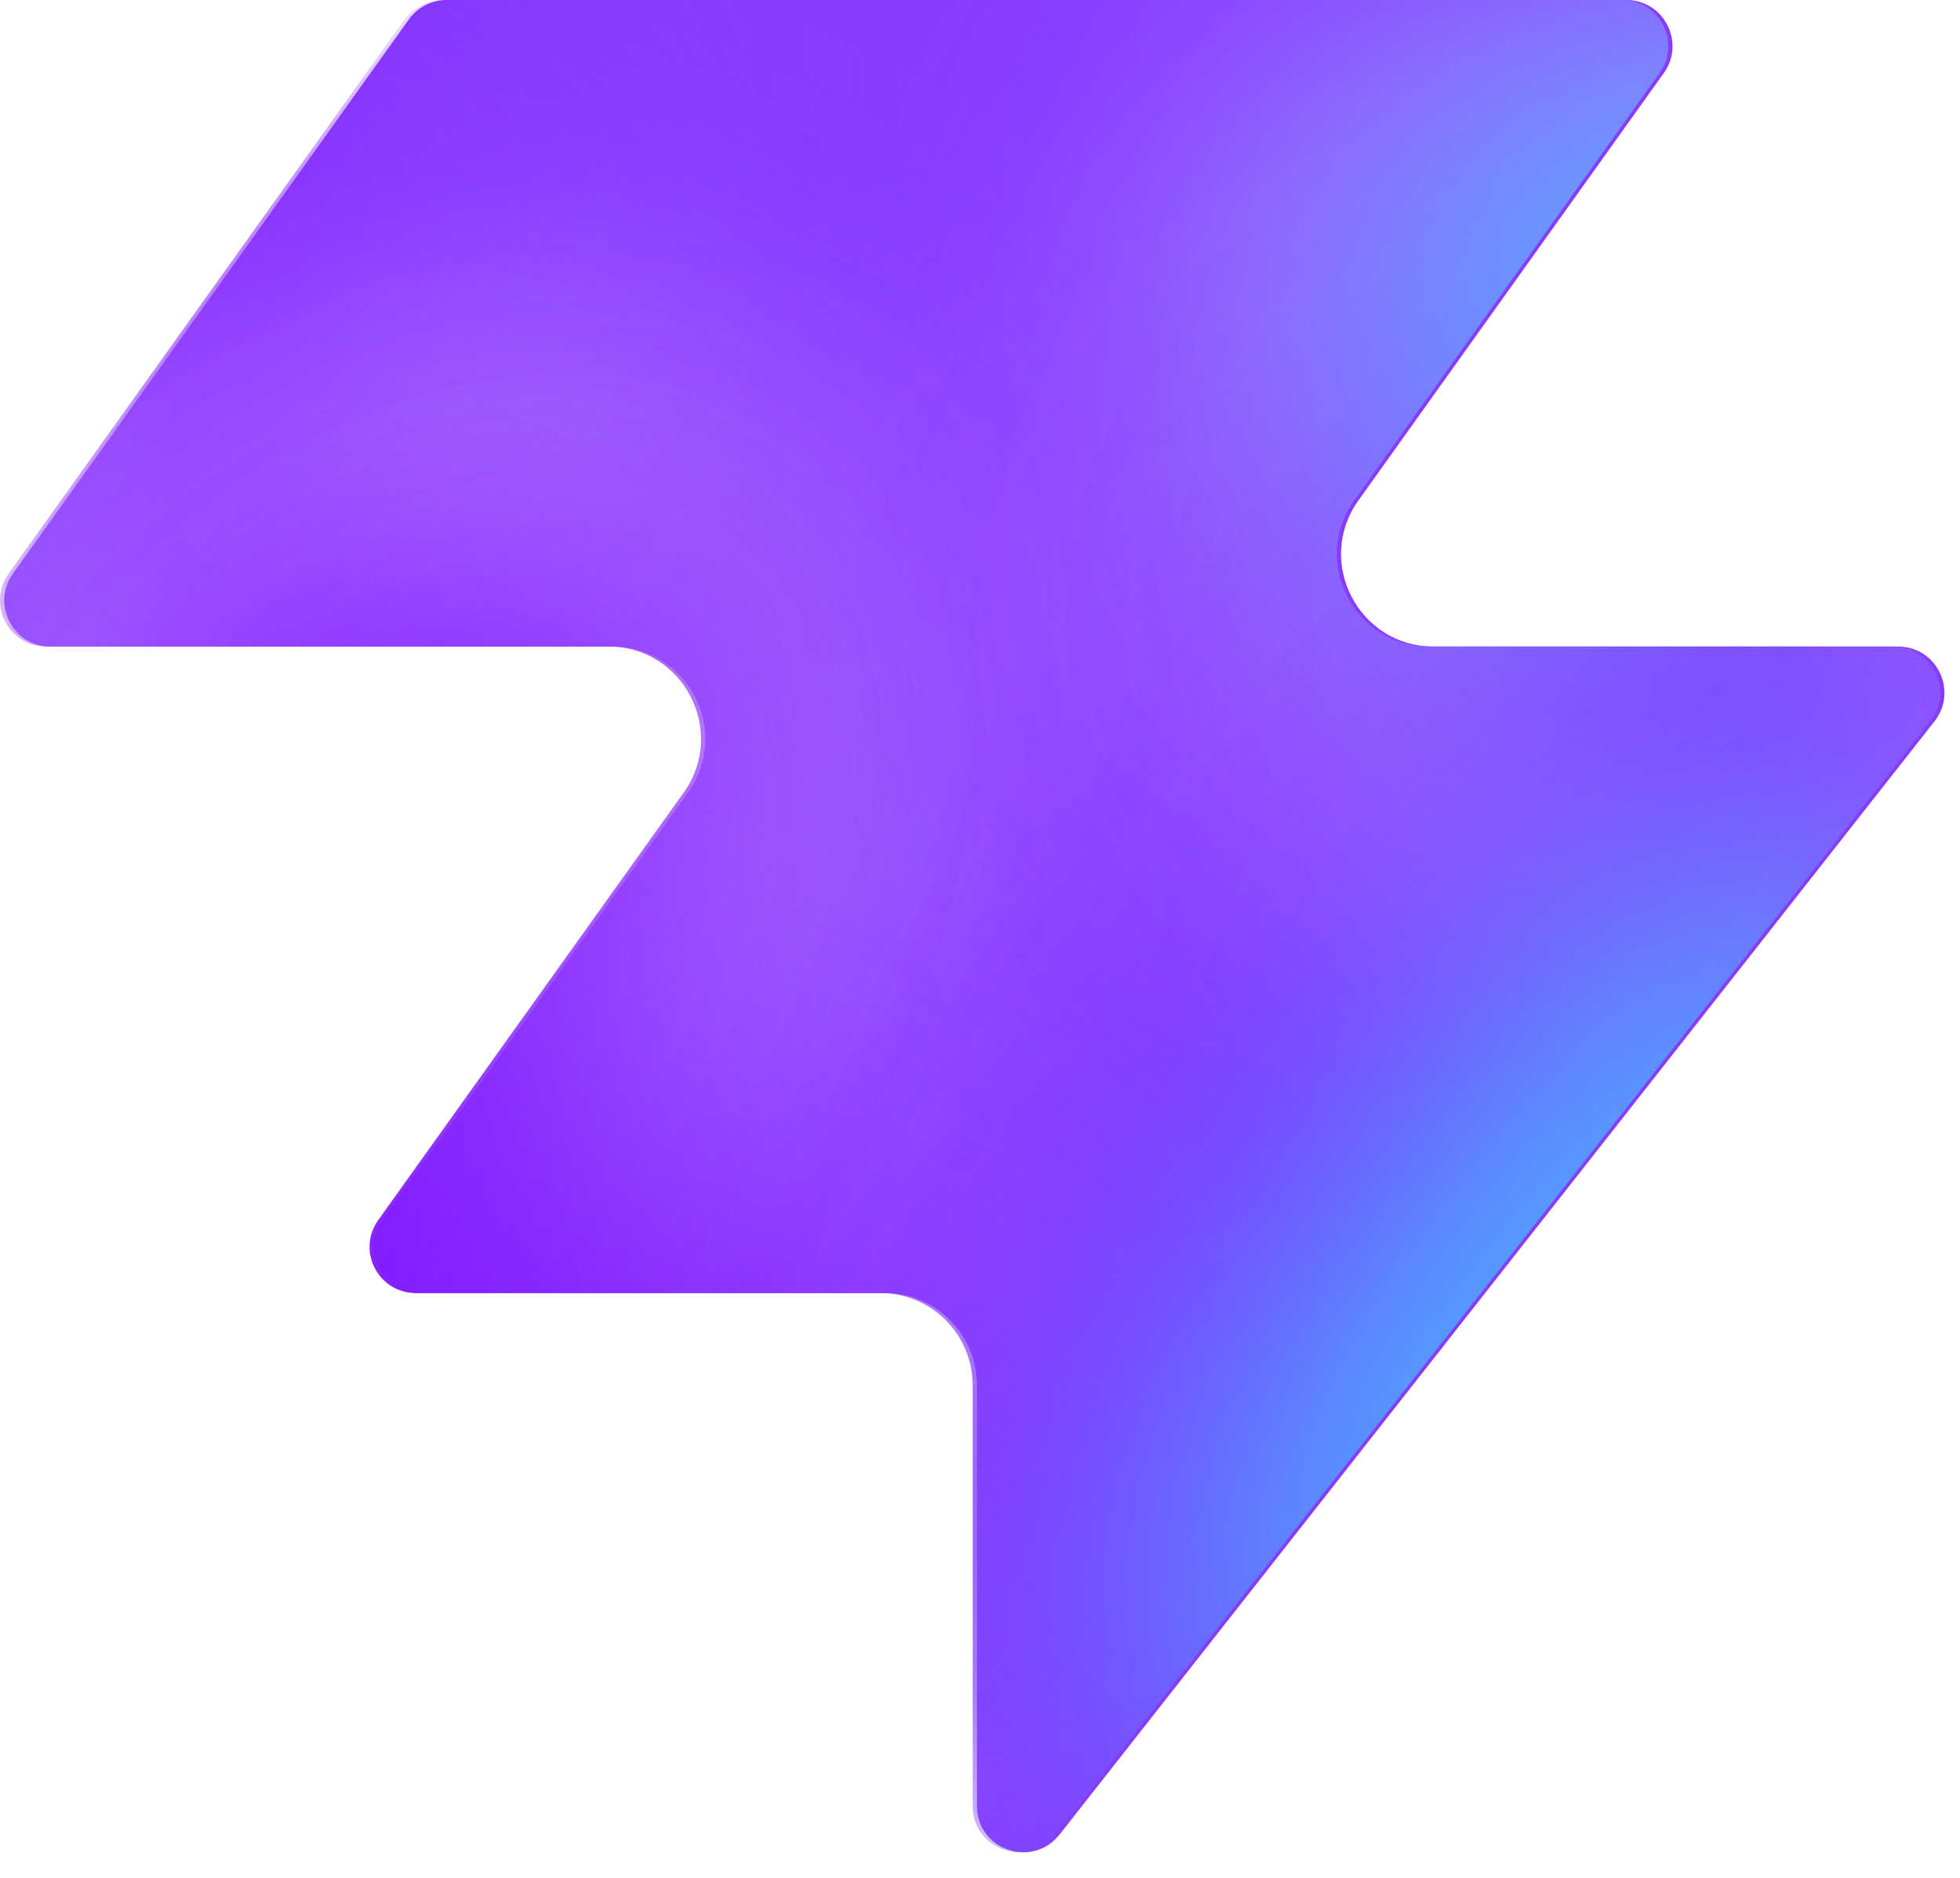
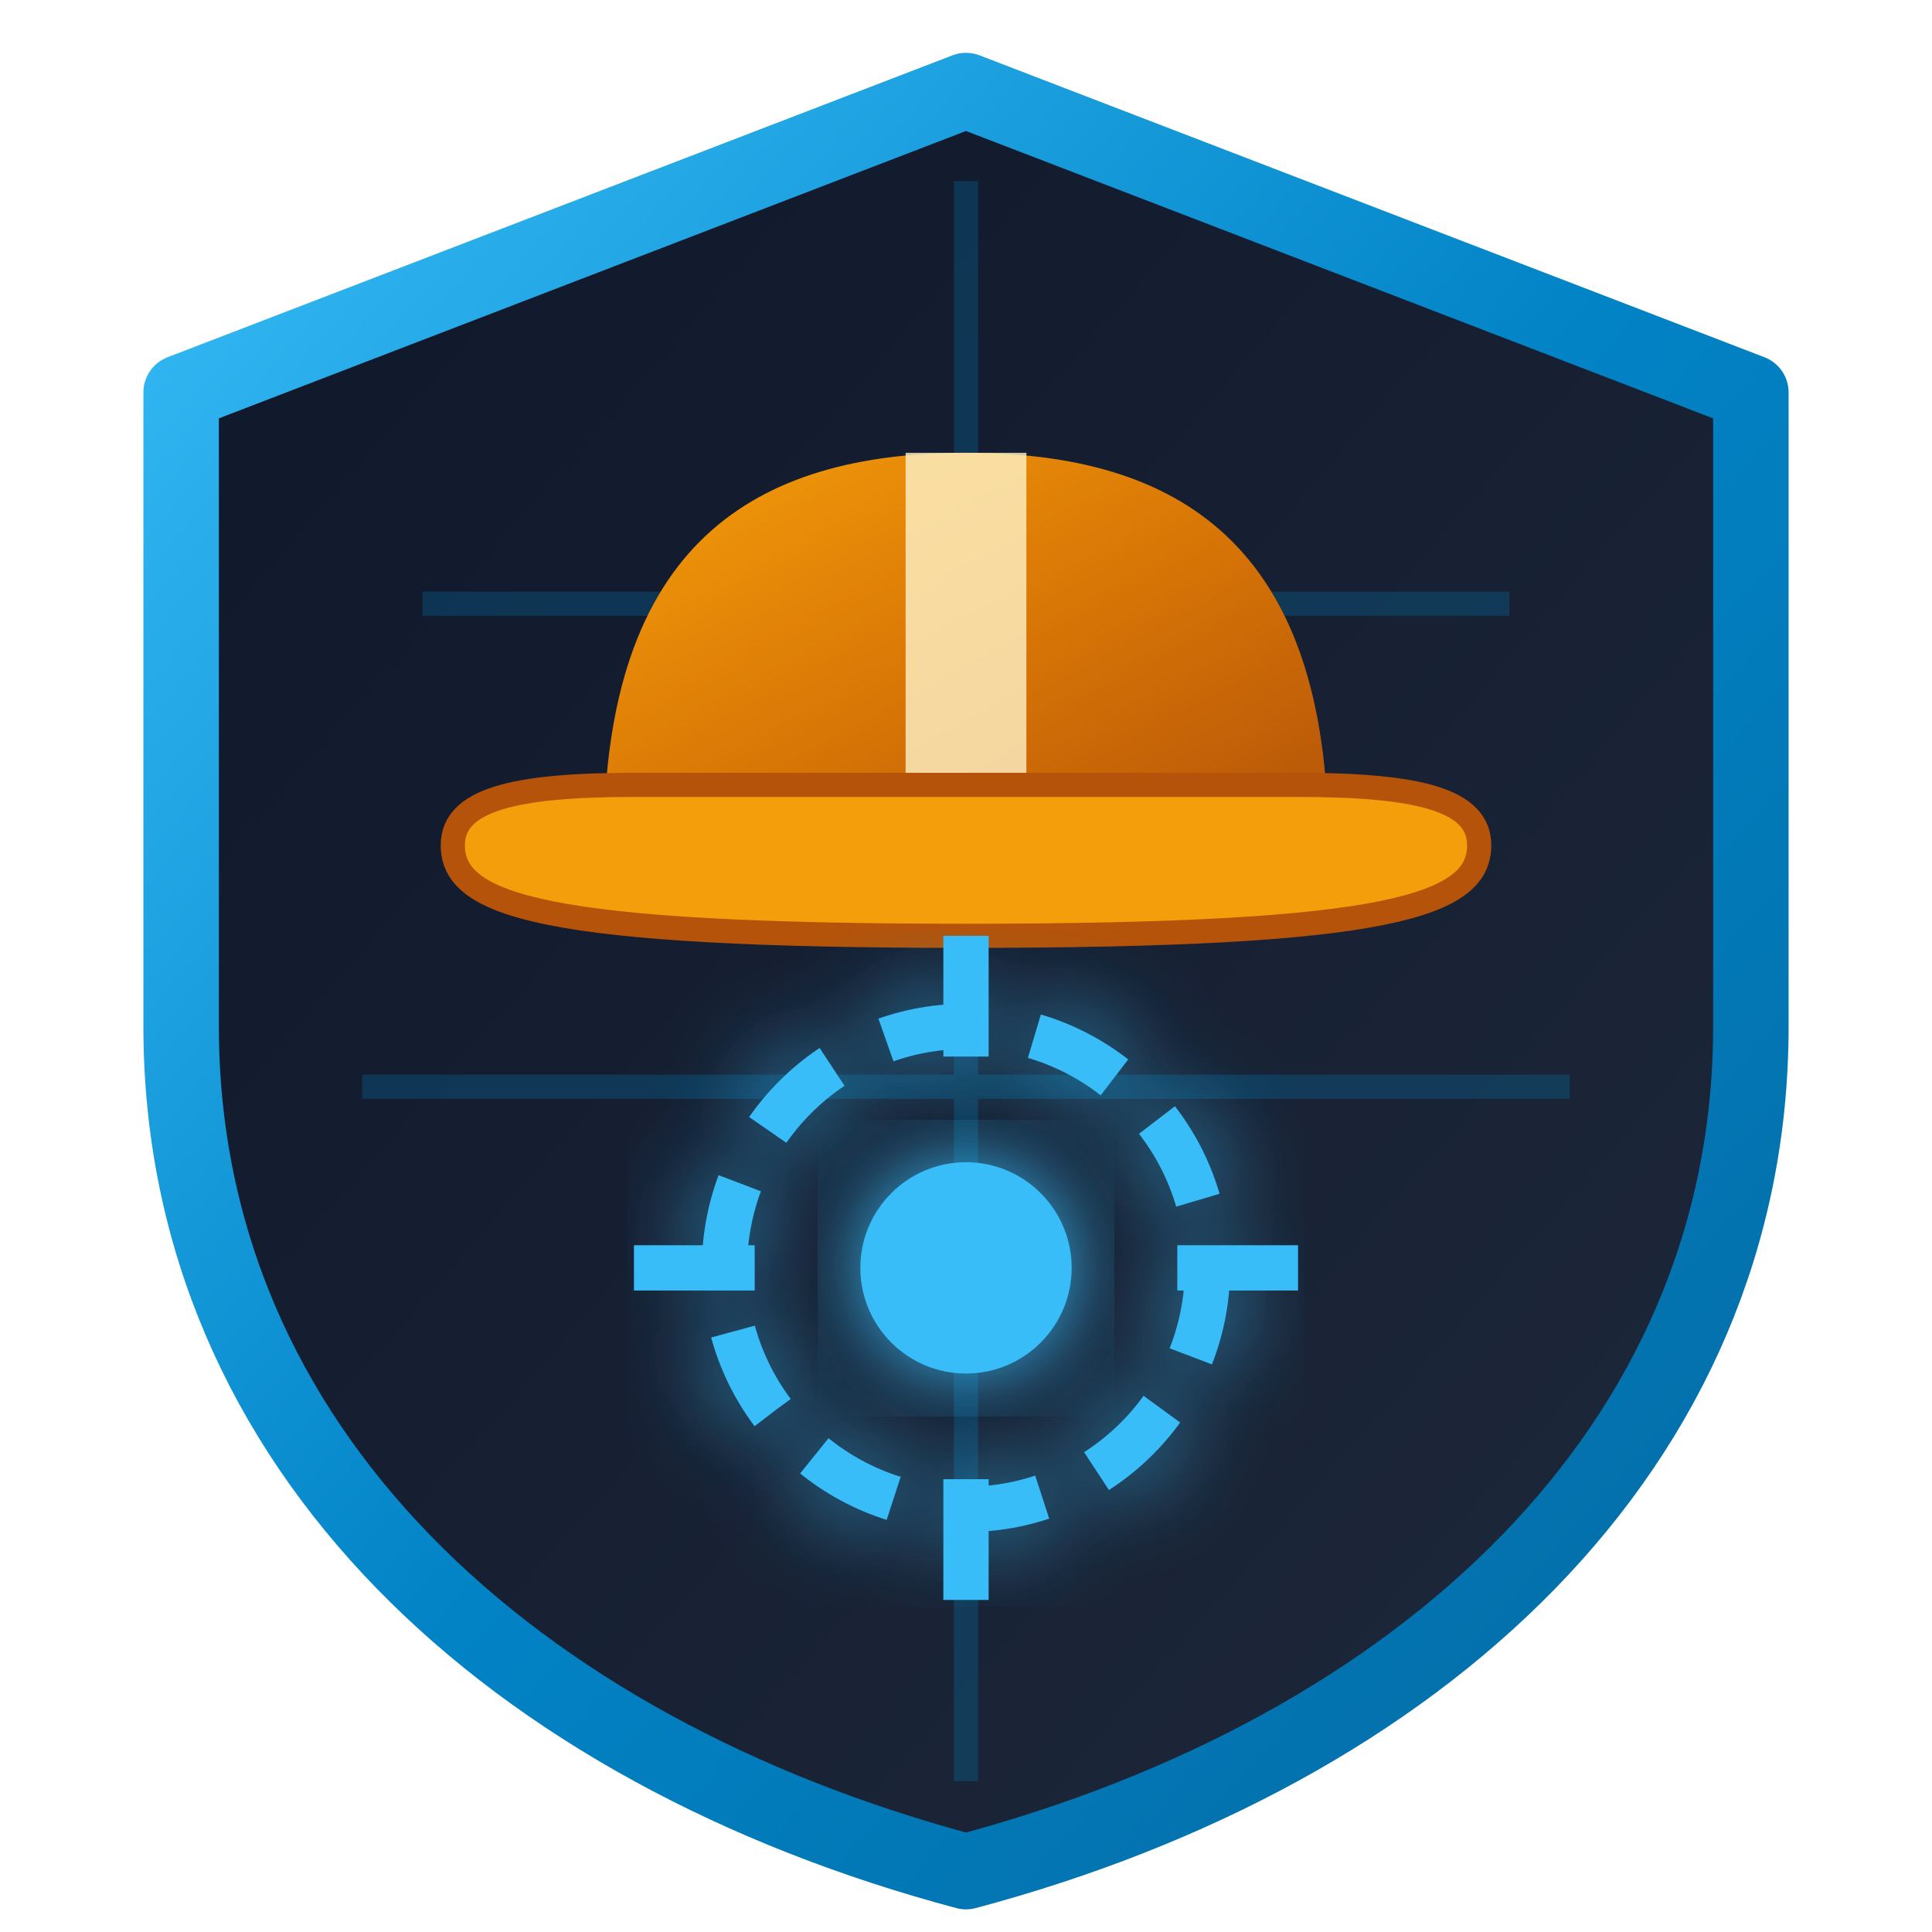
- <svg xmlns="http://www.w3.org/2000/svg" width="48" height="46" fill="none" viewBox="0 0 48 46">
-   <path fill="#863bff" d="M25.946 44.938c-.664.845-2.021.375-2.021-.698V33.937a2.26 2.26 0 0 0-2.262-2.262H10.287c-.92 0-1.456-1.04-.92-1.788l7.48-10.471c1.07-1.497 0-3.578-1.842-3.578H1.237c-.92 0-1.456-1.04-.92-1.788L10.013.474c.214-.297.556-.474.92-.474h28.894c.92 0 1.456 1.04.92 1.788l-7.48 10.471c-1.07 1.498 0 3.579 1.842 3.579h11.377c.943 0 1.473 1.088.89 1.83L25.947 44.94z" style="fill:#863bff;fill:color(display-p3 .525 .23 1);fill-opacity:1" />
-   <mask id="a" width="48" height="46" x="0" y="0" maskUnits="userSpaceOnUse" style="mask-type:alpha">
-     <path fill="#000" d="M25.842 44.938c-.664.844-2.021.375-2.021-.698V33.937a2.26 2.26 0 0 0-2.262-2.262H10.183c-.92 0-1.456-1.04-.92-1.788l7.48-10.471c1.07-1.498 0-3.579-1.842-3.579H1.133c-.92 0-1.456-1.04-.92-1.787L9.91.473c.214-.297.556-.474.92-.474h28.894c.92 0 1.456 1.04.92 1.788l-7.48 10.471c-1.07 1.498 0 3.578 1.842 3.578h11.377c.943 0 1.473 1.088.89 1.832L25.843 44.94z" style="fill:#000;fill-opacity:1" />
-   </mask>
-   <g mask="url(#a)">
-     <g filter="url(#b)">
-       <ellipse cx="5.508" cy="14.704" fill="#ede6ff" rx="5.508" ry="14.704" style="fill:#ede6ff;fill:color(display-p3 .927 .903 1);fill-opacity:1" transform="matrix(.00324 1 1 -.00324 -4.47 31.516)" />
-     </g>
-     <g filter="url(#c)">
-       <ellipse cx="10.399" cy="29.851" fill="#ede6ff" rx="10.399" ry="29.851" style="fill:#ede6ff;fill:color(display-p3 .927 .903 1);fill-opacity:1" transform="matrix(.00324 1 1 -.00324 -39.328 7.883)" />
-     </g>
-     <g filter="url(#d)">
-       <ellipse cx="5.508" cy="30.487" fill="#7e14ff" rx="5.508" ry="30.487" style="fill:#7e14ff;fill:color(display-p3 .492 .077 1);fill-opacity:1" transform="rotate(89.814 -25.913 -14.639)scale(1 -1)" />
-     </g>
-     <g filter="url(#e)">
-       <ellipse cx="5.508" cy="30.599" fill="#7e14ff" rx="5.508" ry="30.599" style="fill:#7e14ff;fill:color(display-p3 .492 .077 1);fill-opacity:1" transform="rotate(89.814 -32.644 -3.334)scale(1 -1)" />
-     </g>
-     <g filter="url(#f)">
-       <ellipse cx="5.508" cy="30.599" fill="#7e14ff" rx="5.508" ry="30.599" style="fill:#7e14ff;fill:color(display-p3 .492 .077 1);fill-opacity:1" transform="matrix(.00324 1 1 -.00324 -34.34 30.47)" />
-     </g>
-     <g filter="url(#g)">
-       <ellipse cx="14.072" cy="22.078" fill="#ede6ff" rx="14.072" ry="22.078" style="fill:#ede6ff;fill:color(display-p3 .927 .903 1);fill-opacity:1" transform="rotate(93.35 24.506 48.493)scale(-1 1)" />
-     </g>
-     <g filter="url(#h)">
-       <ellipse cx="3.47" cy="21.501" fill="#7e14ff" rx="3.47" ry="21.501" style="fill:#7e14ff;fill:color(display-p3 .492 .077 1);fill-opacity:1" transform="rotate(89.009 28.708 47.59)scale(-1 1)" />
-     </g>
-     <g filter="url(#i)">
-       <ellipse cx="3.47" cy="21.501" fill="#7e14ff" rx="3.47" ry="21.501" style="fill:#7e14ff;fill:color(display-p3 .492 .077 1);fill-opacity:1" transform="rotate(89.009 28.708 47.59)scale(-1 1)" />
-     </g>
-     <g filter="url(#j)">
-       <ellipse cx=".387" cy="8.972" fill="#7e14ff" rx="4.407" ry="29.108" style="fill:#7e14ff;fill:color(display-p3 .492 .077 1);fill-opacity:1" transform="rotate(39.51 .387 8.972)" />
-     </g>
-     <g filter="url(#k)">
-       <ellipse cx="47.523" cy="-6.092" fill="#7e14ff" rx="4.407" ry="29.108" style="fill:#7e14ff;fill:color(display-p3 .492 .077 1);fill-opacity:1" transform="rotate(37.892 47.523 -6.092)" />
-     </g>
-     <g filter="url(#l)">
-       <ellipse cx="41.412" cy="6.333" fill="#47bfff" rx="5.971" ry="9.665" style="fill:#47bfff;fill:color(display-p3 .28 .748 1);fill-opacity:1" transform="rotate(37.892 41.412 6.333)" />
-     </g>
-     <g filter="url(#m)">
-       <ellipse cx="-1.879" cy="38.332" fill="#7e14ff" rx="4.407" ry="29.108" style="fill:#7e14ff;fill:color(display-p3 .492 .077 1);fill-opacity:1" transform="rotate(37.892 -1.88 38.332)" />
-     </g>
-     <g filter="url(#n)">
-       <ellipse cx="-1.879" cy="38.332" fill="#7e14ff" rx="4.407" ry="29.108" style="fill:#7e14ff;fill:color(display-p3 .492 .077 1);fill-opacity:1" transform="rotate(37.892 -1.88 38.332)" />
-     </g>
-     <g filter="url(#o)">
-       <ellipse cx="35.651" cy="29.907" fill="#7e14ff" rx="4.407" ry="29.108" style="fill:#7e14ff;fill:color(display-p3 .492 .077 1);fill-opacity:1" transform="rotate(37.892 35.651 29.907)" />
-     </g>
-     <g filter="url(#p)">
-       <ellipse cx="38.418" cy="32.4" fill="#47bfff" rx="5.971" ry="15.297" style="fill:#47bfff;fill:color(display-p3 .28 .748 1);fill-opacity:1" transform="rotate(37.892 38.418 32.4)" />
-     </g>
-   </g>
+ <svg xmlns="http://www.w3.org/2000/svg" viewBox="0 0 64 64" width="64" height="64">
  <defs>
-     <filter id="b" width="60.045" height="41.654" x="-19.77" y="16.149" color-interpolation-filters="sRGB" filterUnits="userSpaceOnUse">
-       <feFlood flood-opacity="0" result="BackgroundImageFix" />
-       <feBlend in="SourceGraphic" in2="BackgroundImageFix" result="shape" />
-       <feGaussianBlur result="effect1_foregroundBlur_2002_17158" stdDeviation="7.659" />
-     </filter>
-     <filter id="c" width="90.34" height="51.437" x="-54.613" y="-7.533" color-interpolation-filters="sRGB" filterUnits="userSpaceOnUse">
-       <feFlood flood-opacity="0" result="BackgroundImageFix" />
-       <feBlend in="SourceGraphic" in2="BackgroundImageFix" result="shape" />
-       <feGaussianBlur result="effect1_foregroundBlur_2002_17158" stdDeviation="7.659" />
-     </filter>
-     <filter id="d" width="79.355" height="29.4" x="-49.64" y="2.03" color-interpolation-filters="sRGB" filterUnits="userSpaceOnUse">
-       <feFlood flood-opacity="0" result="BackgroundImageFix" />
-       <feBlend in="SourceGraphic" in2="BackgroundImageFix" result="shape" />
-       <feGaussianBlur result="effect1_foregroundBlur_2002_17158" stdDeviation="4.596" />
-     </filter>
-     <filter id="e" width="79.579" height="29.4" x="-45.045" y="20.029" color-interpolation-filters="sRGB" filterUnits="userSpaceOnUse">
-       <feFlood flood-opacity="0" result="BackgroundImageFix" />
-       <feBlend in="SourceGraphic" in2="BackgroundImageFix" result="shape" />
-       <feGaussianBlur result="effect1_foregroundBlur_2002_17158" stdDeviation="4.596" />
-     </filter>
-     <filter id="f" width="79.579" height="29.4" x="-43.513" y="21.178" color-interpolation-filters="sRGB" filterUnits="userSpaceOnUse">
-       <feFlood flood-opacity="0" result="BackgroundImageFix" />
-       <feBlend in="SourceGraphic" in2="BackgroundImageFix" result="shape" />
-       <feGaussianBlur result="effect1_foregroundBlur_2002_17158" stdDeviation="4.596" />
-     </filter>
-     <filter id="g" width="74.749" height="58.852" x="15.756" y="-17.901" color-interpolation-filters="sRGB" filterUnits="userSpaceOnUse">
-       <feFlood flood-opacity="0" result="BackgroundImageFix" />
-       <feBlend in="SourceGraphic" in2="BackgroundImageFix" result="shape" />
-       <feGaussianBlur result="effect1_foregroundBlur_2002_17158" stdDeviation="7.659" />
-     </filter>
-     <filter id="h" width="61.377" height="25.362" x="23.548" y="2.284" color-interpolation-filters="sRGB" filterUnits="userSpaceOnUse">
-       <feFlood flood-opacity="0" result="BackgroundImageFix" />
-       <feBlend in="SourceGraphic" in2="BackgroundImageFix" result="shape" />
-       <feGaussianBlur result="effect1_foregroundBlur_2002_17158" stdDeviation="4.596" />
-     </filter>
-     <filter id="i" width="61.377" height="25.362" x="23.548" y="2.284" color-interpolation-filters="sRGB" filterUnits="userSpaceOnUse">
-       <feFlood flood-opacity="0" result="BackgroundImageFix" />
-       <feBlend in="SourceGraphic" in2="BackgroundImageFix" result="shape" />
-       <feGaussianBlur result="effect1_foregroundBlur_2002_17158" stdDeviation="4.596" />
-     </filter>
-     <filter id="j" width="56.045" height="63.649" x="-27.636" y="-22.853" color-interpolation-filters="sRGB" filterUnits="userSpaceOnUse">
-       <feFlood flood-opacity="0" result="BackgroundImageFix" />
-       <feBlend in="SourceGraphic" in2="BackgroundImageFix" result="shape" />
-       <feGaussianBlur result="effect1_foregroundBlur_2002_17158" stdDeviation="4.596" />
-     </filter>
-     <filter id="k" width="54.814" height="64.646" x="20.116" y="-38.415" color-interpolation-filters="sRGB" filterUnits="userSpaceOnUse">
-       <feFlood flood-opacity="0" result="BackgroundImageFix" />
-       <feBlend in="SourceGraphic" in2="BackgroundImageFix" result="shape" />
-       <feGaussianBlur result="effect1_foregroundBlur_2002_17158" stdDeviation="4.596" />
-     </filter>
-     <filter id="l" width="33.541" height="35.313" x="24.641" y="-11.323" color-interpolation-filters="sRGB" filterUnits="userSpaceOnUse">
-       <feFlood flood-opacity="0" result="BackgroundImageFix" />
-       <feBlend in="SourceGraphic" in2="BackgroundImageFix" result="shape" />
-       <feGaussianBlur result="effect1_foregroundBlur_2002_17158" stdDeviation="4.596" />
-     </filter>
-     <filter id="m" width="54.814" height="64.646" x="-29.286" y="6.009" color-interpolation-filters="sRGB" filterUnits="userSpaceOnUse">
-       <feFlood flood-opacity="0" result="BackgroundImageFix" />
-       <feBlend in="SourceGraphic" in2="BackgroundImageFix" result="shape" />
-       <feGaussianBlur result="effect1_foregroundBlur_2002_17158" stdDeviation="4.596" />
-     </filter>
-     <filter id="n" width="54.814" height="64.646" x="-29.286" y="6.009" color-interpolation-filters="sRGB" filterUnits="userSpaceOnUse">
-       <feFlood flood-opacity="0" result="BackgroundImageFix" />
-       <feBlend in="SourceGraphic" in2="BackgroundImageFix" result="shape" />
-       <feGaussianBlur result="effect1_foregroundBlur_2002_17158" stdDeviation="4.596" />
-     </filter>
-     <filter id="o" width="54.814" height="64.646" x="8.244" y="-2.416" color-interpolation-filters="sRGB" filterUnits="userSpaceOnUse">
-       <feFlood flood-opacity="0" result="BackgroundImageFix" />
-       <feBlend in="SourceGraphic" in2="BackgroundImageFix" result="shape" />
-       <feGaussianBlur result="effect1_foregroundBlur_2002_17158" stdDeviation="4.596" />
-     </filter>
-     <filter id="p" width="39.409" height="43.623" x="18.713" y="10.588" color-interpolation-filters="sRGB" filterUnits="userSpaceOnUse">
-       <feFlood flood-opacity="0" result="BackgroundImageFix" />
-       <feBlend in="SourceGraphic" in2="BackgroundImageFix" result="shape" />
-       <feGaussianBlur result="effect1_foregroundBlur_2002_17158" stdDeviation="4.596" />
+     <linearGradient id="shieldGrad" x1="0%" y1="0%" x2="100%" y2="100%">
+       <stop offset="0%" stop-color="#0f172a" />
+       <stop offset="100%" stop-color="#1e293b" />
+     </linearGradient>
+     <linearGradient id="cyanBorder" x1="0%" y1="0%" x2="100%" y2="100%">
+       <stop offset="0%" stop-color="#38bdf8" />
+       <stop offset="50%" stop-color="#0284c7" />
+       <stop offset="100%" stop-color="#0369a1" />
+     </linearGradient>
+     <linearGradient id="helmetGrad" x1="0%" y1="0%" x2="100%" y2="100%">
+       <stop offset="0%" stop-color="#f59e0b" />
+       <stop offset="50%" stop-color="#d97706" />
+       <stop offset="100%" stop-color="#b45309" />
+     </linearGradient>
+     <filter id="glow" x="-20%" y="-20%" width="140%" height="140%">
+       <feGaussianBlur stdDeviation="1.5" result="blur" />
+       <feComposite in="SourceGraphic" in2="blur" operator="over" />
    </filter>
  </defs>
+   <path d="M32 3 L58 13 V34 C58 48 47 58 32 62 C17 58 6 48 6 34 V13 Z" fill="url(#shieldGrad)" stroke="url(#cyanBorder)" stroke-width="2.5" stroke-linejoin="round" />
+   <path d="M32 6 L32 59 M14 20 L50 20 M12 36 L52 36" stroke="#0284c7" stroke-width="0.8" stroke-opacity="0.25" />
+   <path d="M20 28 C20 18 25 15 32 15 C39 15 44 18 44 28 Z" fill="url(#helmetGrad)" />
+   <path d="M30 15 H34 V28 H30 Z" fill="#fef3c7" opacity="0.8" />
+   <path d="M15 28 C15 26.5 17 26 21 26 H43 C47 26 49 26.5 49 28 C49 30 46 31 32 31 C18 31 15 30 15 28 Z" fill="#f59e0b" stroke="#b45309" stroke-width="0.8" />
+   <circle cx="32" cy="42" r="8" fill="none" stroke="#38bdf8" stroke-width="1.5" stroke-dasharray="3 2" filter="url(#glow)" />
+   <circle cx="32" cy="42" r="3.5" fill="#38bdf8" filter="url(#glow)" />
+   <line x1="32" y1="31" x2="32" y2="35" stroke="#38bdf8" stroke-width="1.5" />
+   <line x1="32" y1="49" x2="32" y2="53" stroke="#38bdf8" stroke-width="1.5" />
+   <line x1="21" y1="42" x2="25" y2="42" stroke="#38bdf8" stroke-width="1.5" />
+   <line x1="39" y1="42" x2="43" y2="42" stroke="#38bdf8" stroke-width="1.5" />
</svg>
